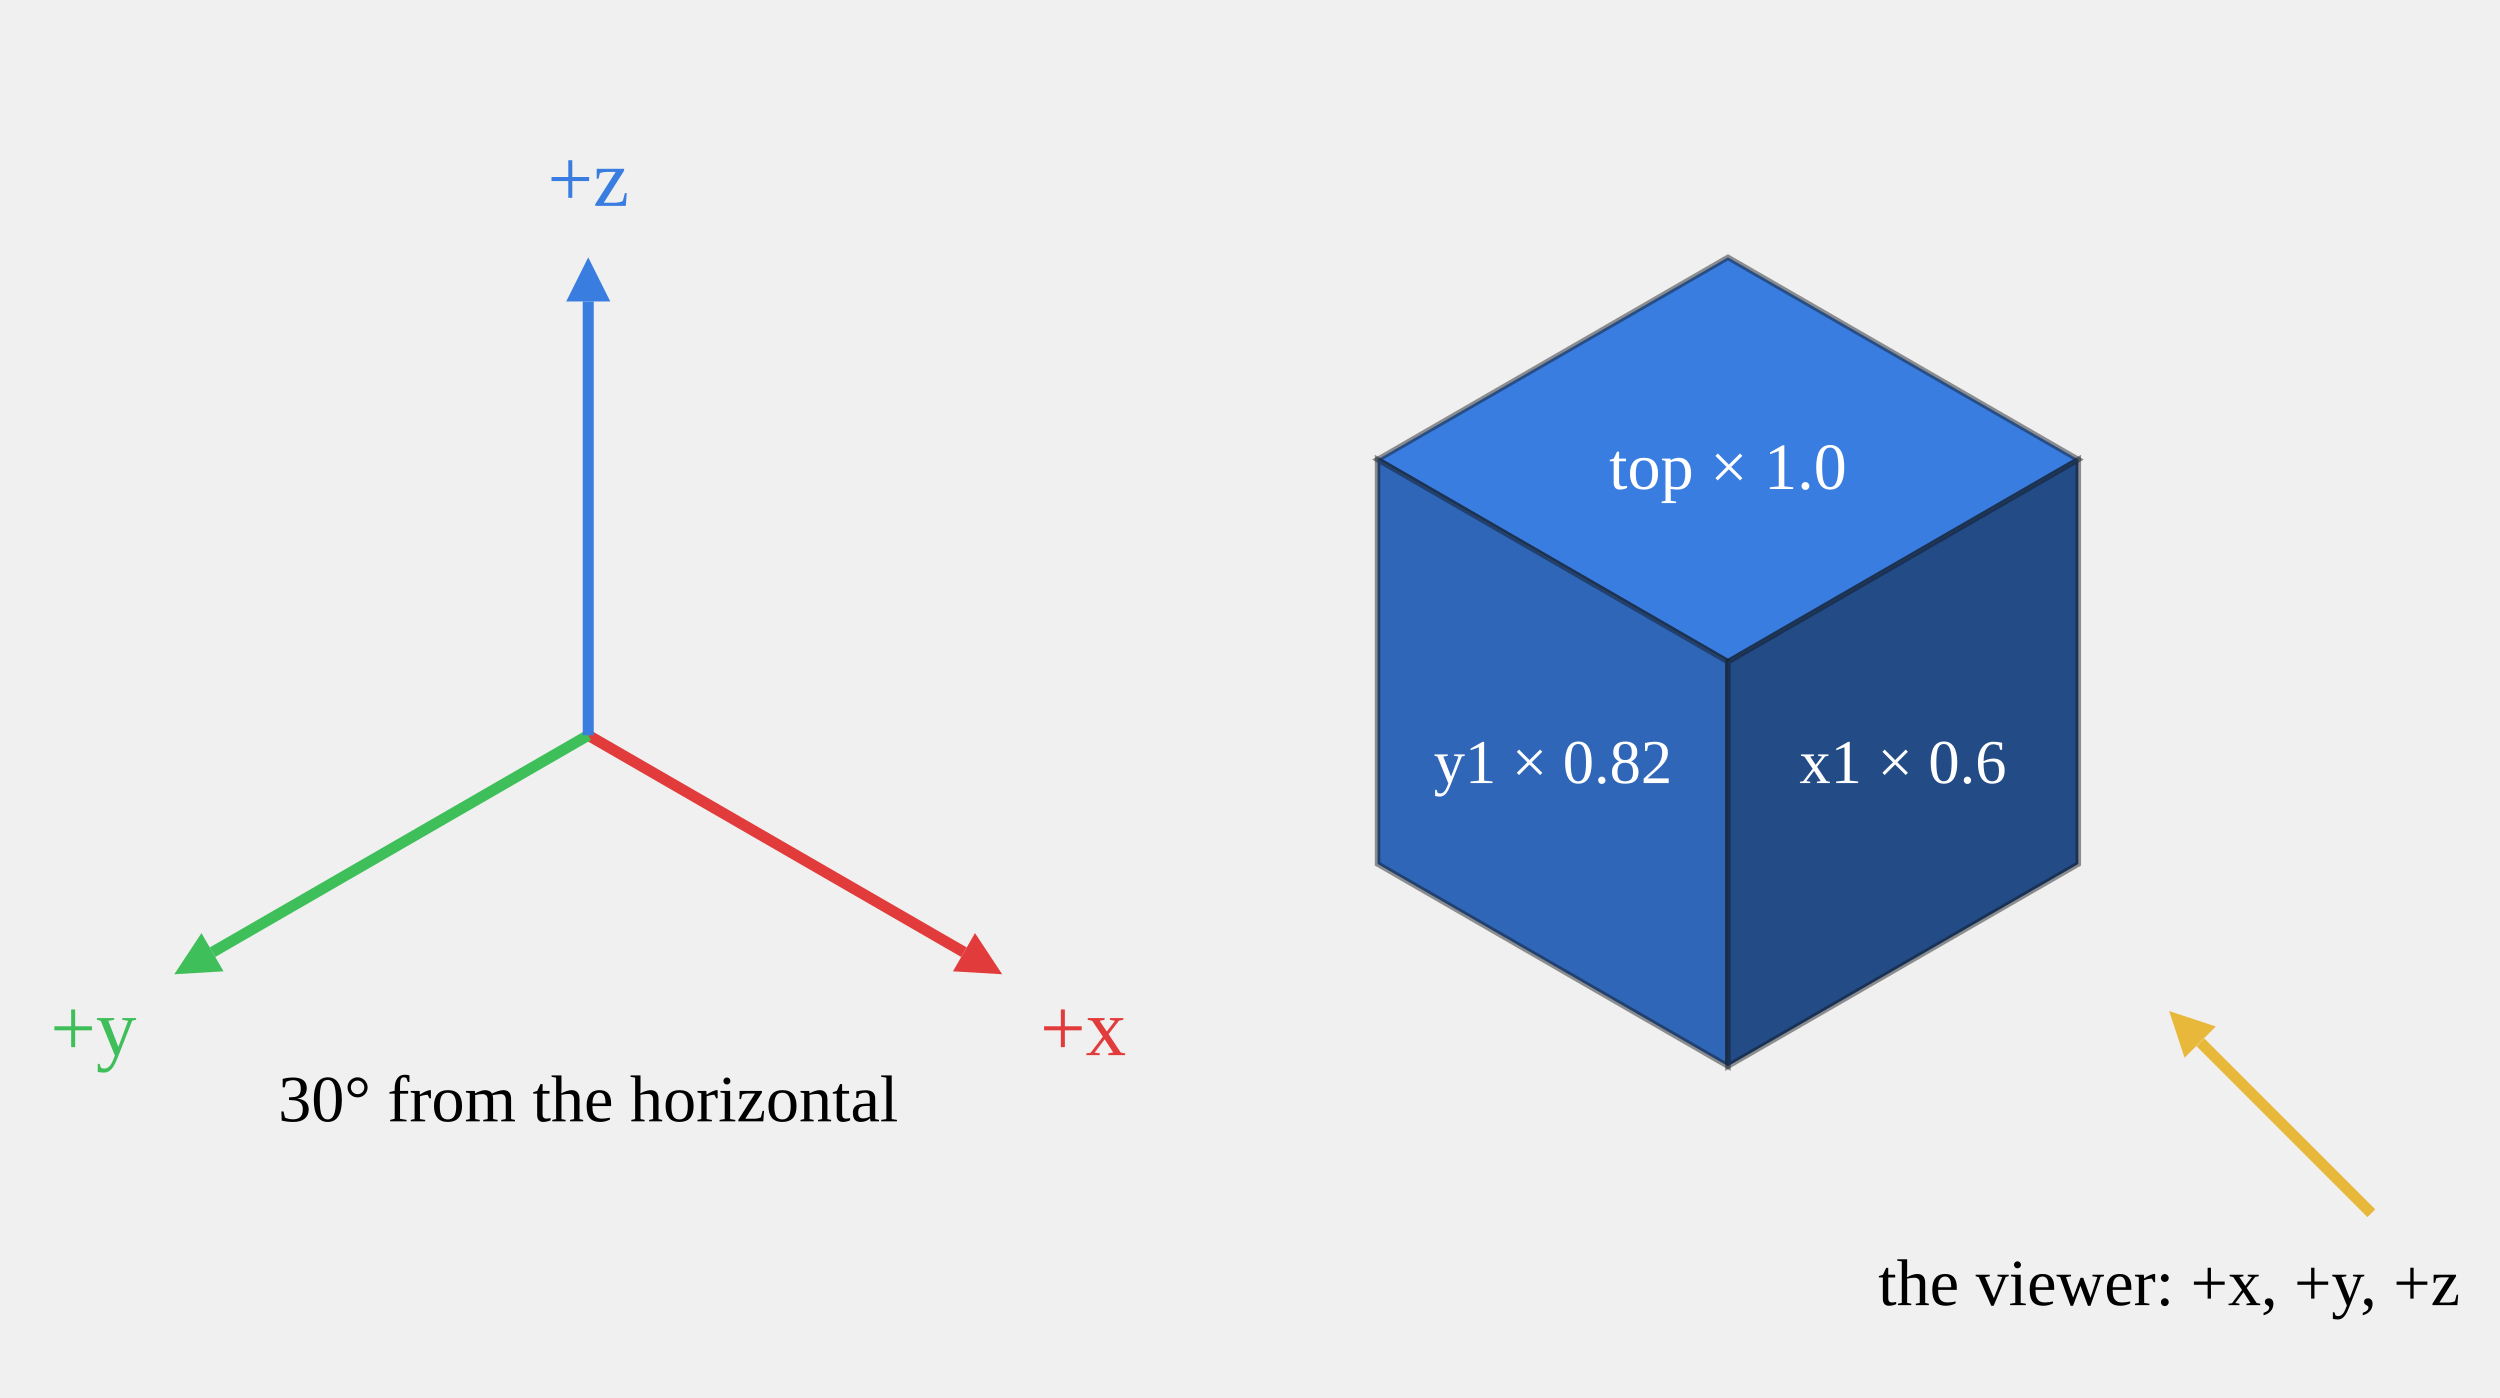
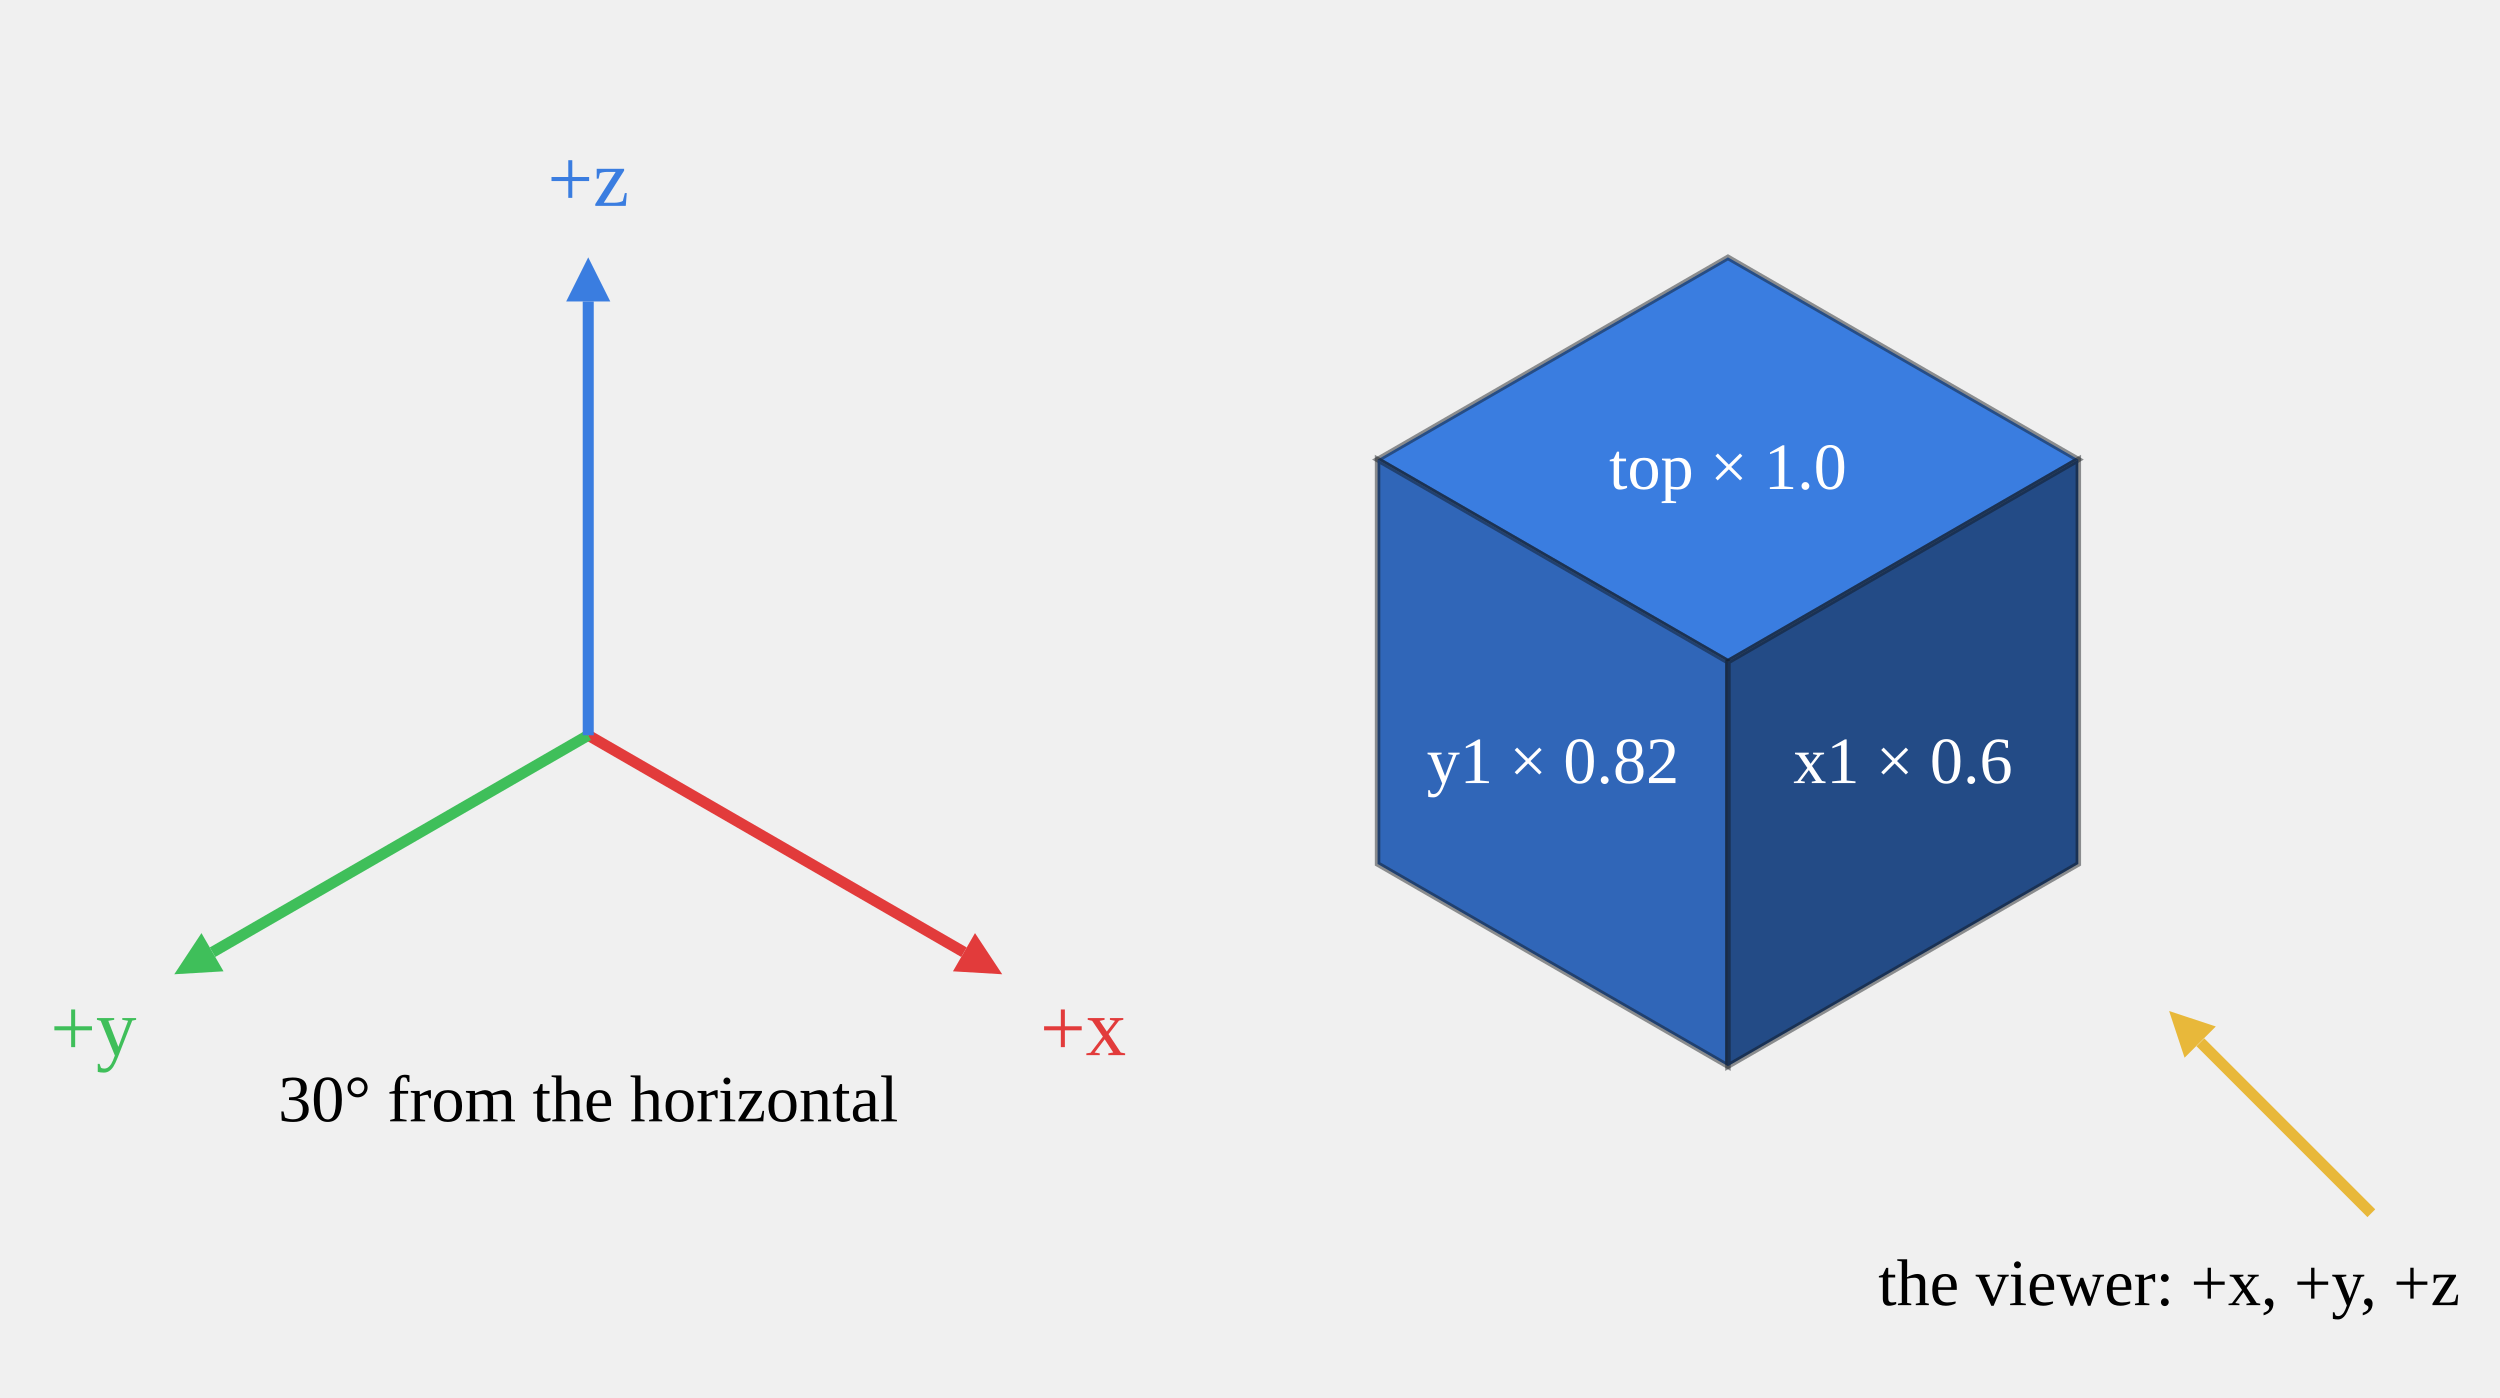
<svg xmlns="http://www.w3.org/2000/svg" viewBox="0 0 680 380" width="680" height="380" font-size="18" role="img">
  <g id="axis-x">
    <line x1="160" y1="200" x2="262.2" y2="259" stroke="#e23b3b" stroke-width="3" />
    <polygon points="272.6,265 265.2,253.8 259.2,264.2" fill="#e23b3b" />
    <text x="294.6" y="287" font-size="22" text-anchor="middle" fill="#e23b3b">+x</text>
  </g>
  <g id="axis-y">
    <line x1="160" y1="200" x2="57.8" y2="259" stroke="#3fbf5a" stroke-width="3" />
    <polygon points="47.4,265 60.8,264.2 54.8,253.8" fill="#3fbf5a" />
    <text x="25.4" y="287" font-size="22" text-anchor="middle" fill="#3fbf5a">+y</text>
  </g>
  <g id="axis-z">
    <line x1="160" y1="200" x2="160" y2="82" stroke="#3a7de0" stroke-width="3" />
    <polygon points="160,70 154,82 166,82" fill="#3a7de0" />
    <text x="160" y="56" font-size="22" text-anchor="middle" fill="#3a7de0">+z</text>
  </g>
  <g id="angle">
    <text x="160" y="305" font-size="18" text-anchor="middle" fill="currentColor">30° from the horizontal</text>
  </g>
  <g id="face-top">
    <polygon points="470,70 565.3,125 470,180 374.7,125" fill="#3a7de0" stroke="#0e1218" stroke-opacity="0.45" stroke-width="1.5" />
    <text x="470" y="133" font-size="18" text-anchor="middle" fill="#ffffff">top × 1.0</text>
  </g>
  <g id="face-y1">
    <polygon points="374.7,235 470,290 470,180 374.7,125" fill="#3066b8" stroke="#0e1218" stroke-opacity="0.45" stroke-width="1.5" />
-     <text x="422.4" y="213" font-size="17" text-anchor="middle" fill="#ffffff">y1 × 0.82</text>
+     <text x="422.4" y="213" font-size="18" text-anchor="middle" fill="#ffffff">y1 × 0.82</text>
  </g>
  <g id="face-x1">
    <polygon points="565.3,235 470,290 470,180 565.3,125" fill="#234b86" stroke="#0e1218" stroke-opacity="0.45" stroke-width="1.5" />
-     <text x="517.6" y="213" font-size="17" text-anchor="middle" fill="#ffffff">x1 × 0.6</text>
+     <text x="517.6" y="213" font-size="18" text-anchor="middle" fill="#ffffff">x1 × 0.6</text>
  </g>
  <g id="viewer">
    <line x1="645" y1="330" x2="598.5" y2="283.5" stroke="#e8b83a" stroke-width="3" />
    <polygon points="590,275 594.2,287.7 602.7,279.2" fill="#e8b83a" />
    <text x="590" y="355" font-size="18" text-anchor="middle" fill="currentColor">the viewer: +x, +y, +z</text>
  </g>
</svg>
